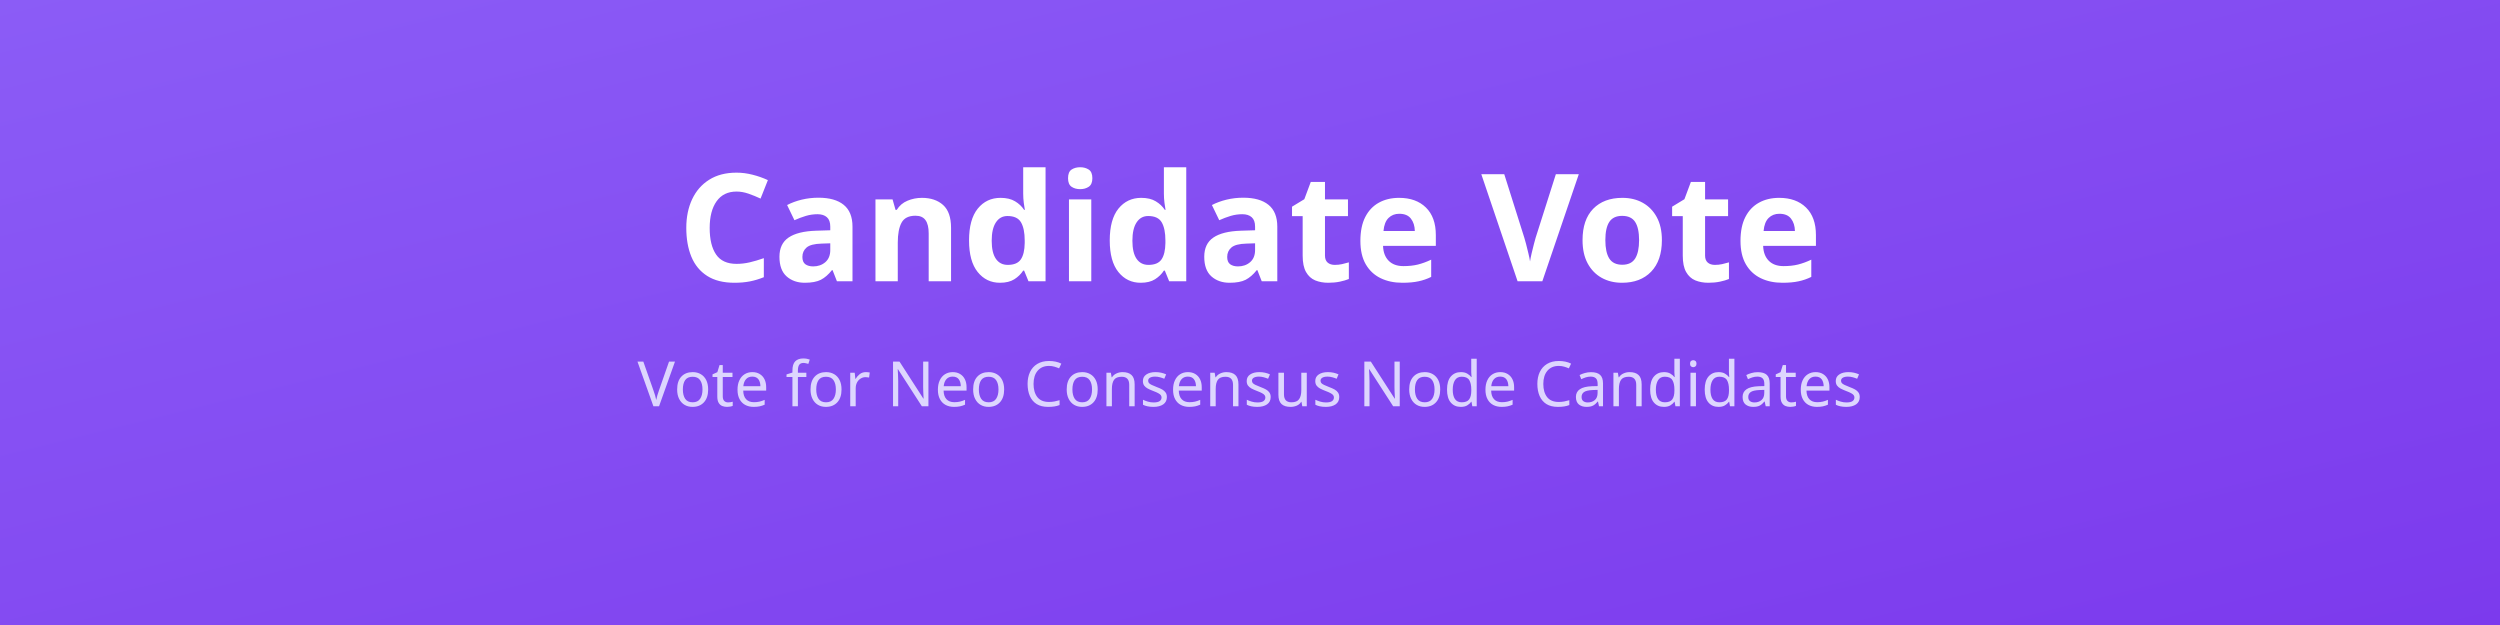
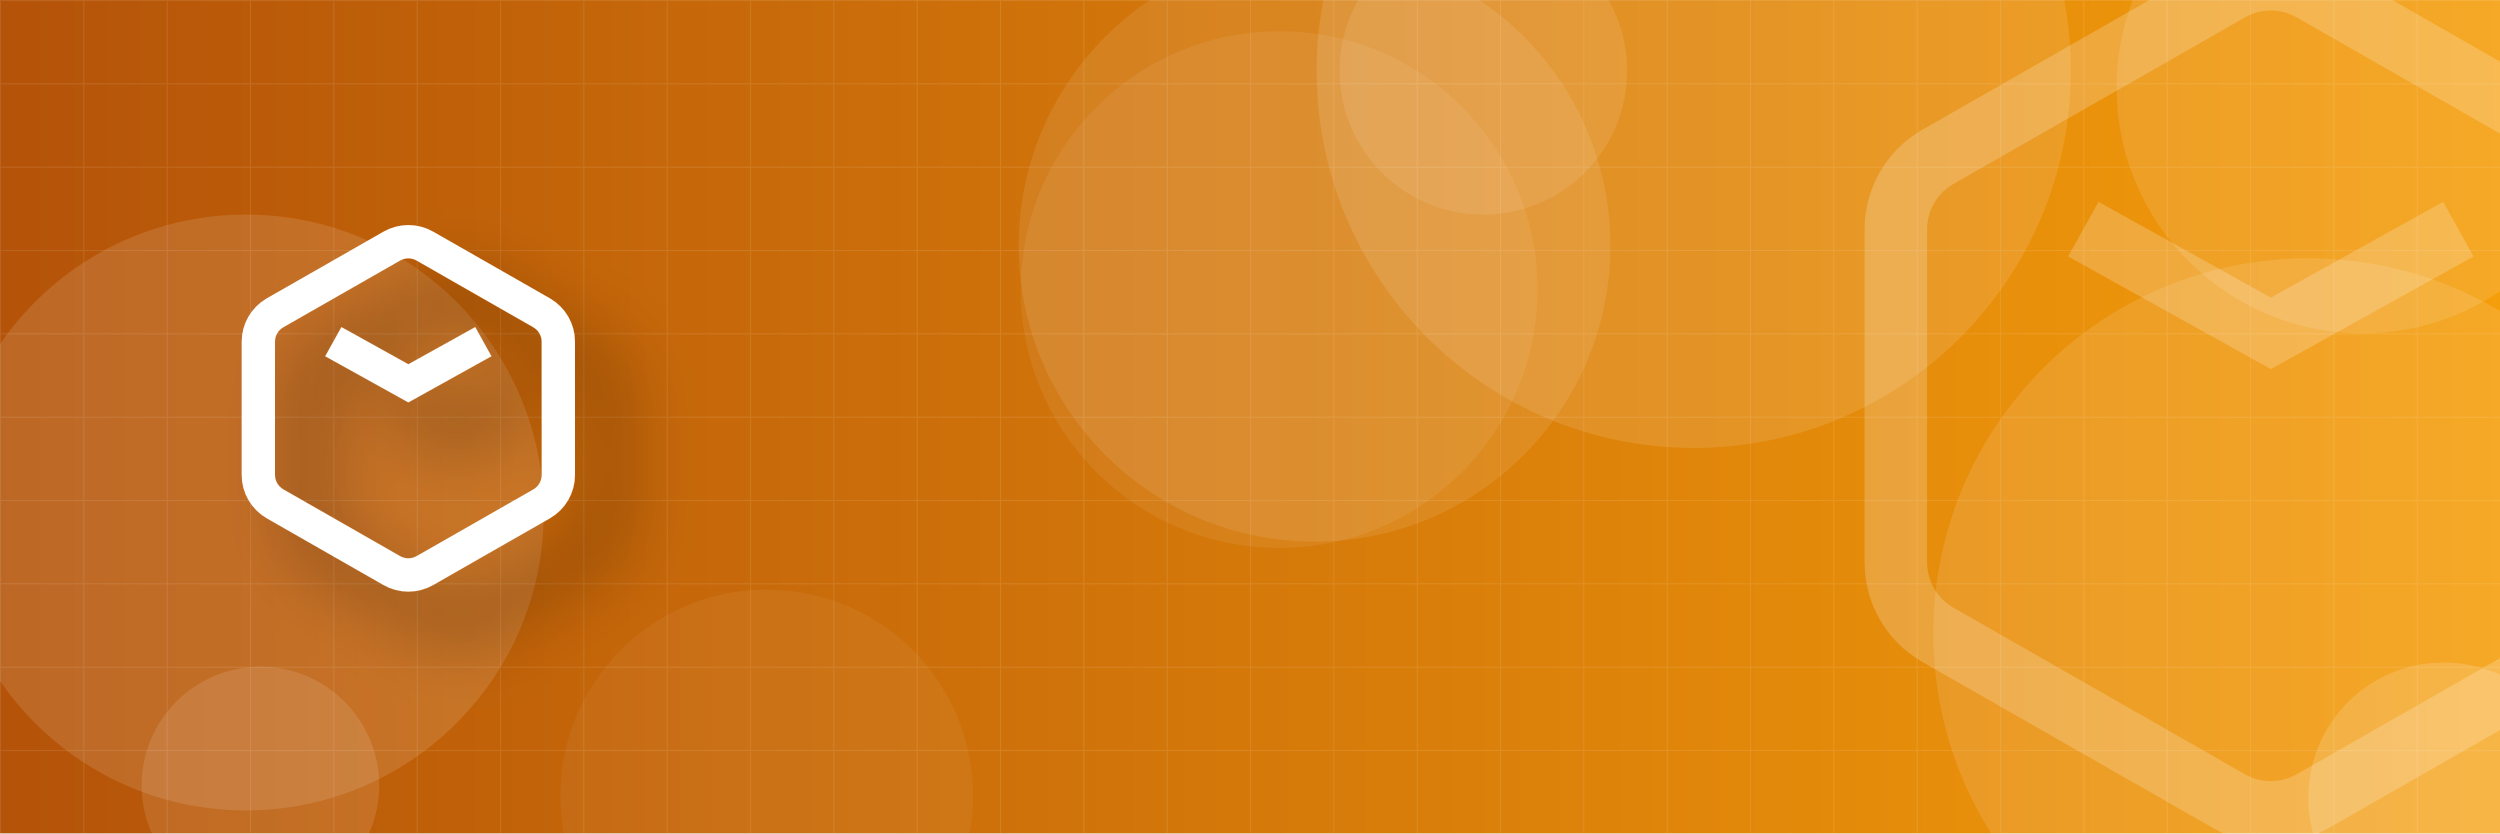
- <svg xmlns="http://www.w3.org/2000/svg" viewBox="0 0 800 200" fill="none">
+ <svg xmlns="http://www.w3.org/2000/svg" width="1200" height="400" viewBox="0 0 1200 400">
  <defs>
-     <linearGradient id="bg" x1="0%" y1="0%" x2="100%" y2="100%">
-       <stop offset="0%" style="stop-color:#8B5CF6" />
-       <stop offset="100%" style="stop-color:#7C3AED" />
+     <linearGradient id="bg" x1="0%" y1="0%" x2="100%" y2="0%">
+       <stop offset="0%" style="stop-color:#b45309;stop-opacity:1" />
+       <stop offset="100%" style="stop-color:#f59e0b;stop-opacity:1" />
    </linearGradient>
+     <pattern id="grid" width="40" height="40" patternUnits="userSpaceOnUse">
+       <path d="M 40 0 L 0 0 0 40" fill="none" stroke="white" stroke-width="1" stroke-opacity="0.1" />
+     </pattern>
  </defs>
-   <rect width="800" height="200" fill="url(#bg)" />
-   <text x="400" y="90" font-size="48" fill="#fff" font-weight="bold" text-anchor="middle" font-family="system-ui">Candidate Vote</text>
-   <text x="400" y="130" font-size="20" fill="#DDD6FE" text-anchor="middle" font-family="system-ui">Vote for Neo Consensus Node Candidates</text>
+   <rect width="1200" height="400" fill="url(#bg)" />
+   <rect width="1200" height="400" fill="url(#grid)" />
+   <circle cx="813" cy="34" r="181" fill="white" fill-opacity="0.11" />
+   <circle cx="368" cy="382" r="99" fill="white" fill-opacity="0.05" />
+   <circle cx="631" cy="118" r="142" fill="white" fill-opacity="0.09" />
+   <circle cx="118" cy="246" r="143" fill="white" fill-opacity="0.12" />
+   <circle cx="1173" cy="383" r="65" fill="white" fill-opacity="0.15" />
+   <circle cx="1108" cy="304" r="180" fill="white" fill-opacity="0.11" />
+   <circle cx="712" cy="34" r="69" fill="white" fill-opacity="0.09" />
+   <circle cx="614" cy="139" r="124" fill="white" fill-opacity="0.07" />
+   <circle cx="125" cy="377" r="57" fill="white" fill-opacity="0.11" />
+   <circle cx="1134" cy="42" r="118" fill="white" fill-opacity="0.11" />
+   <g transform="translate(850, -50) scale(20)" stroke="white" stroke-width="1.5" fill="none" stroke-opacity="0.2">
+     <path d="M21 16V8a2 2 0 0 0-1-1.73l-7-4a2 2 0 0 0-2 0l-7 4A2 2 0 0 0 3 8v8a2 2 0 0 0 1 1.73l7 4a2 2 0 0 0 2 0l7-4A2 2 0 0 0 21 16z M7.5 8l4.5 2.5L16.5 8" />
+   </g>
+   <g transform="translate(100, 100) scale(8)" stroke="white" stroke-width="2" fill="none" filter="drop-shadow(3px 3px 2px rgba(0,0,0,0.3))">
+     <path d="M21 16V8a2 2 0 0 0-1-1.73l-7-4a2 2 0 0 0-2 0l-7 4A2 2 0 0 0 3 8v8a2 2 0 0 0 1 1.73l7 4a2 2 0 0 0 2 0l7-4A2 2 0 0 0 21 16z M7.5 8l4.5 2.5L16.5 8" />
+   </g>
</svg>
